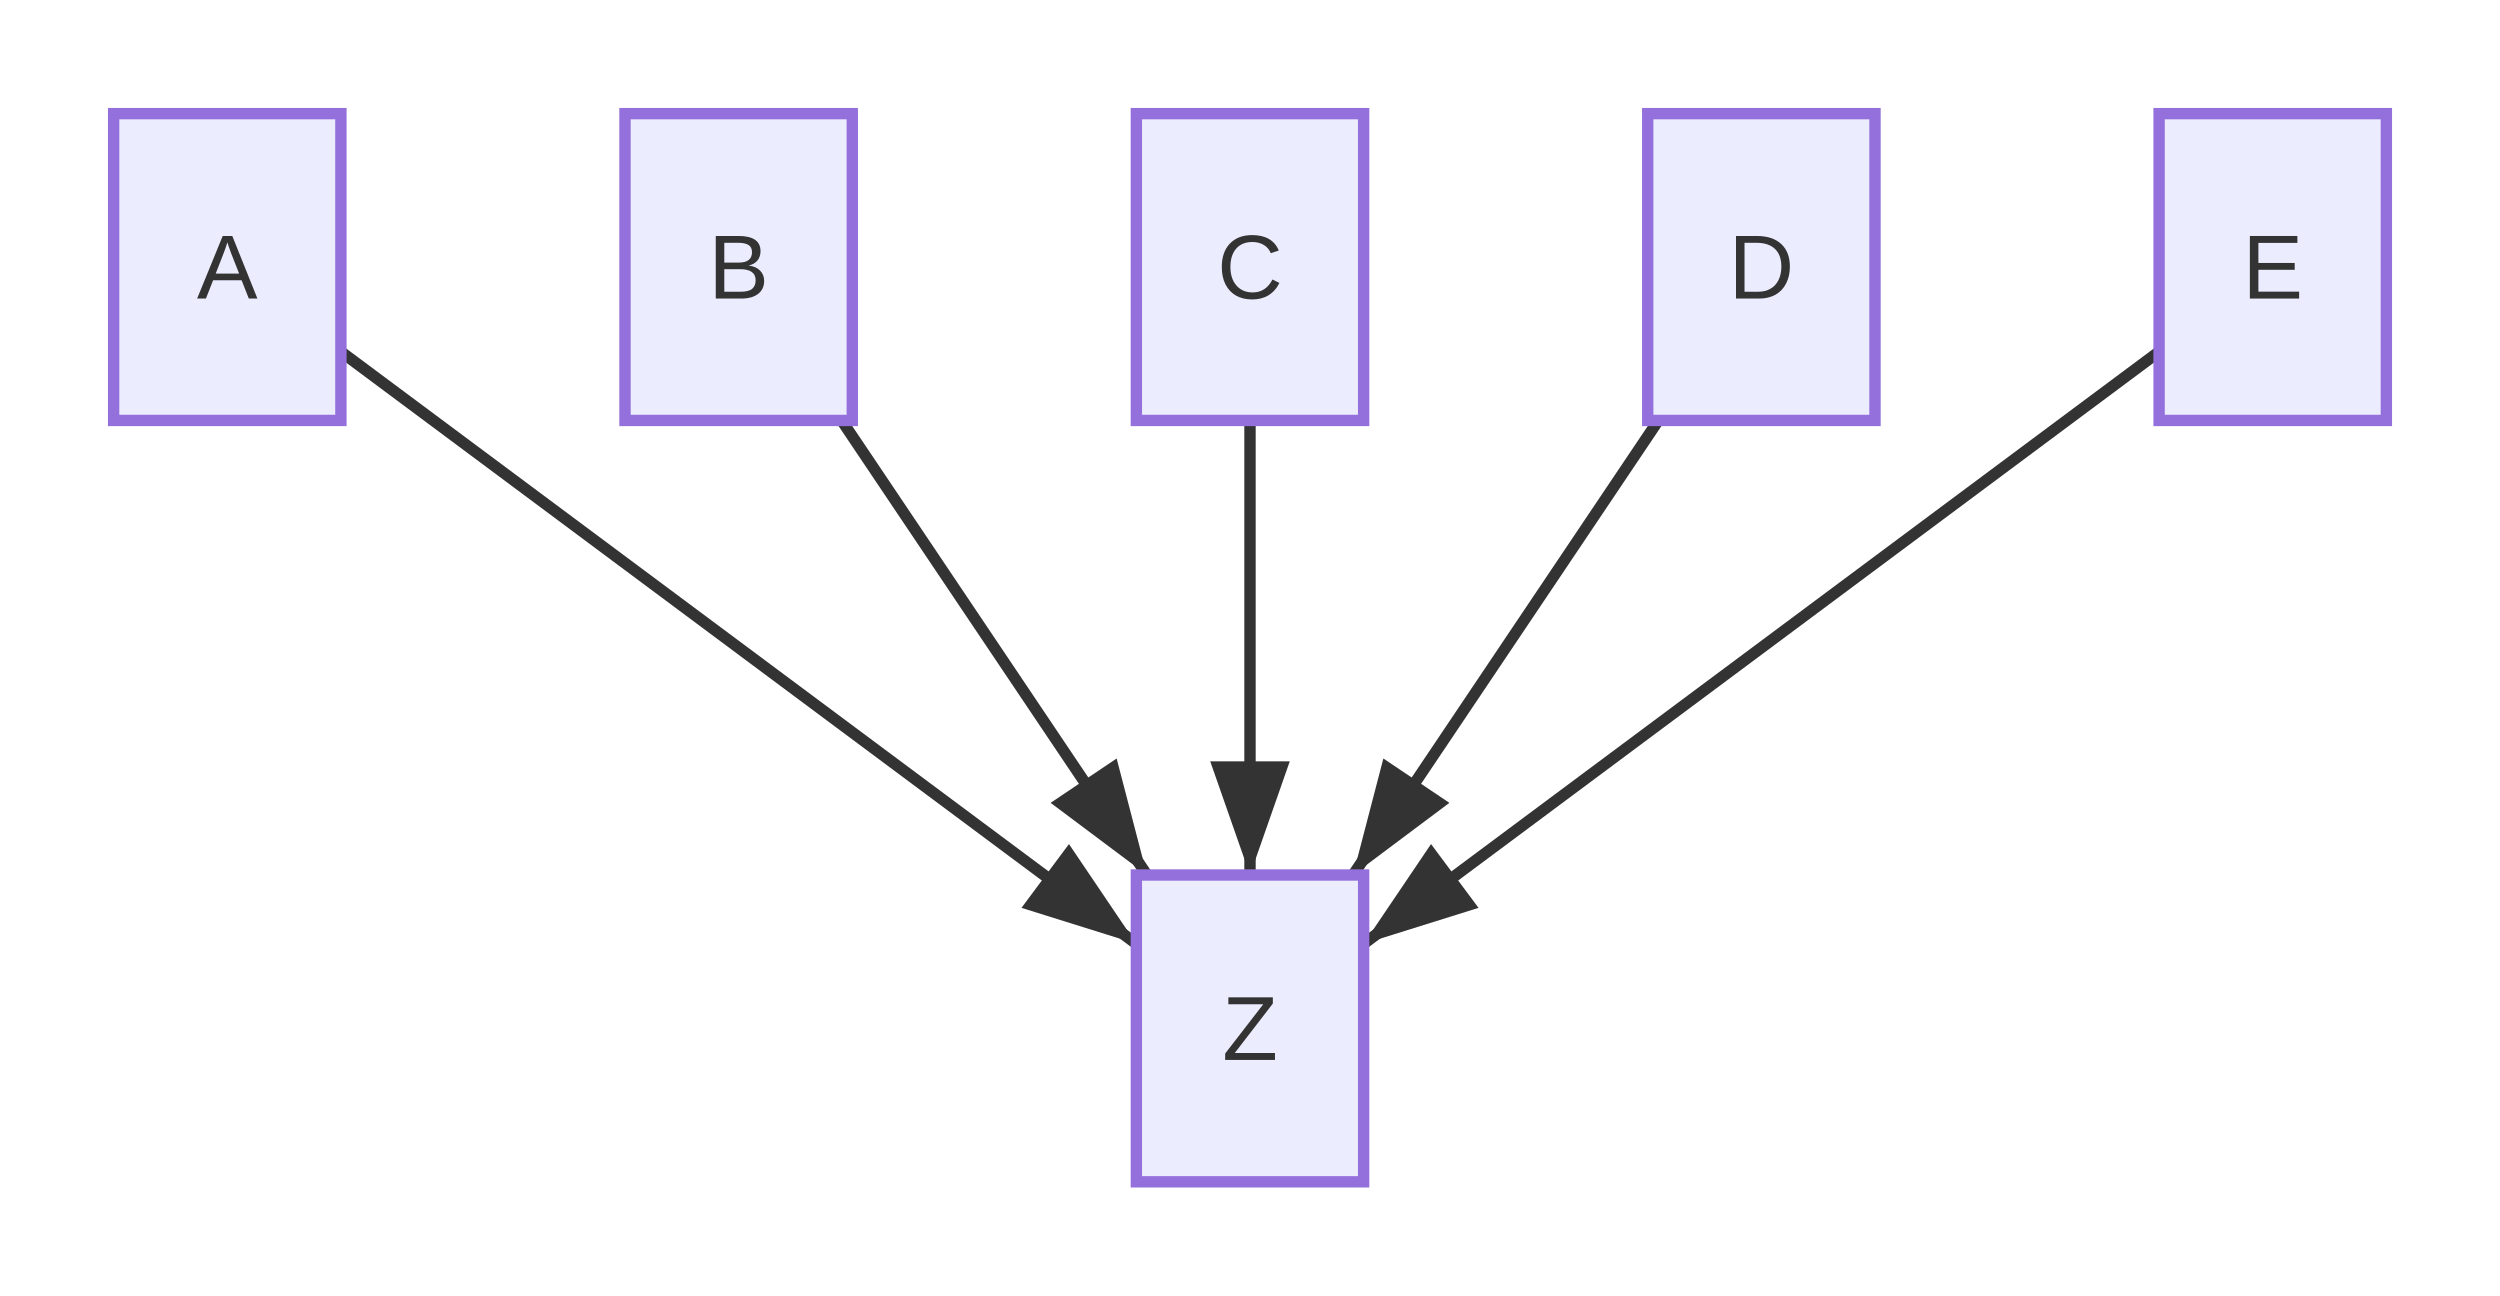
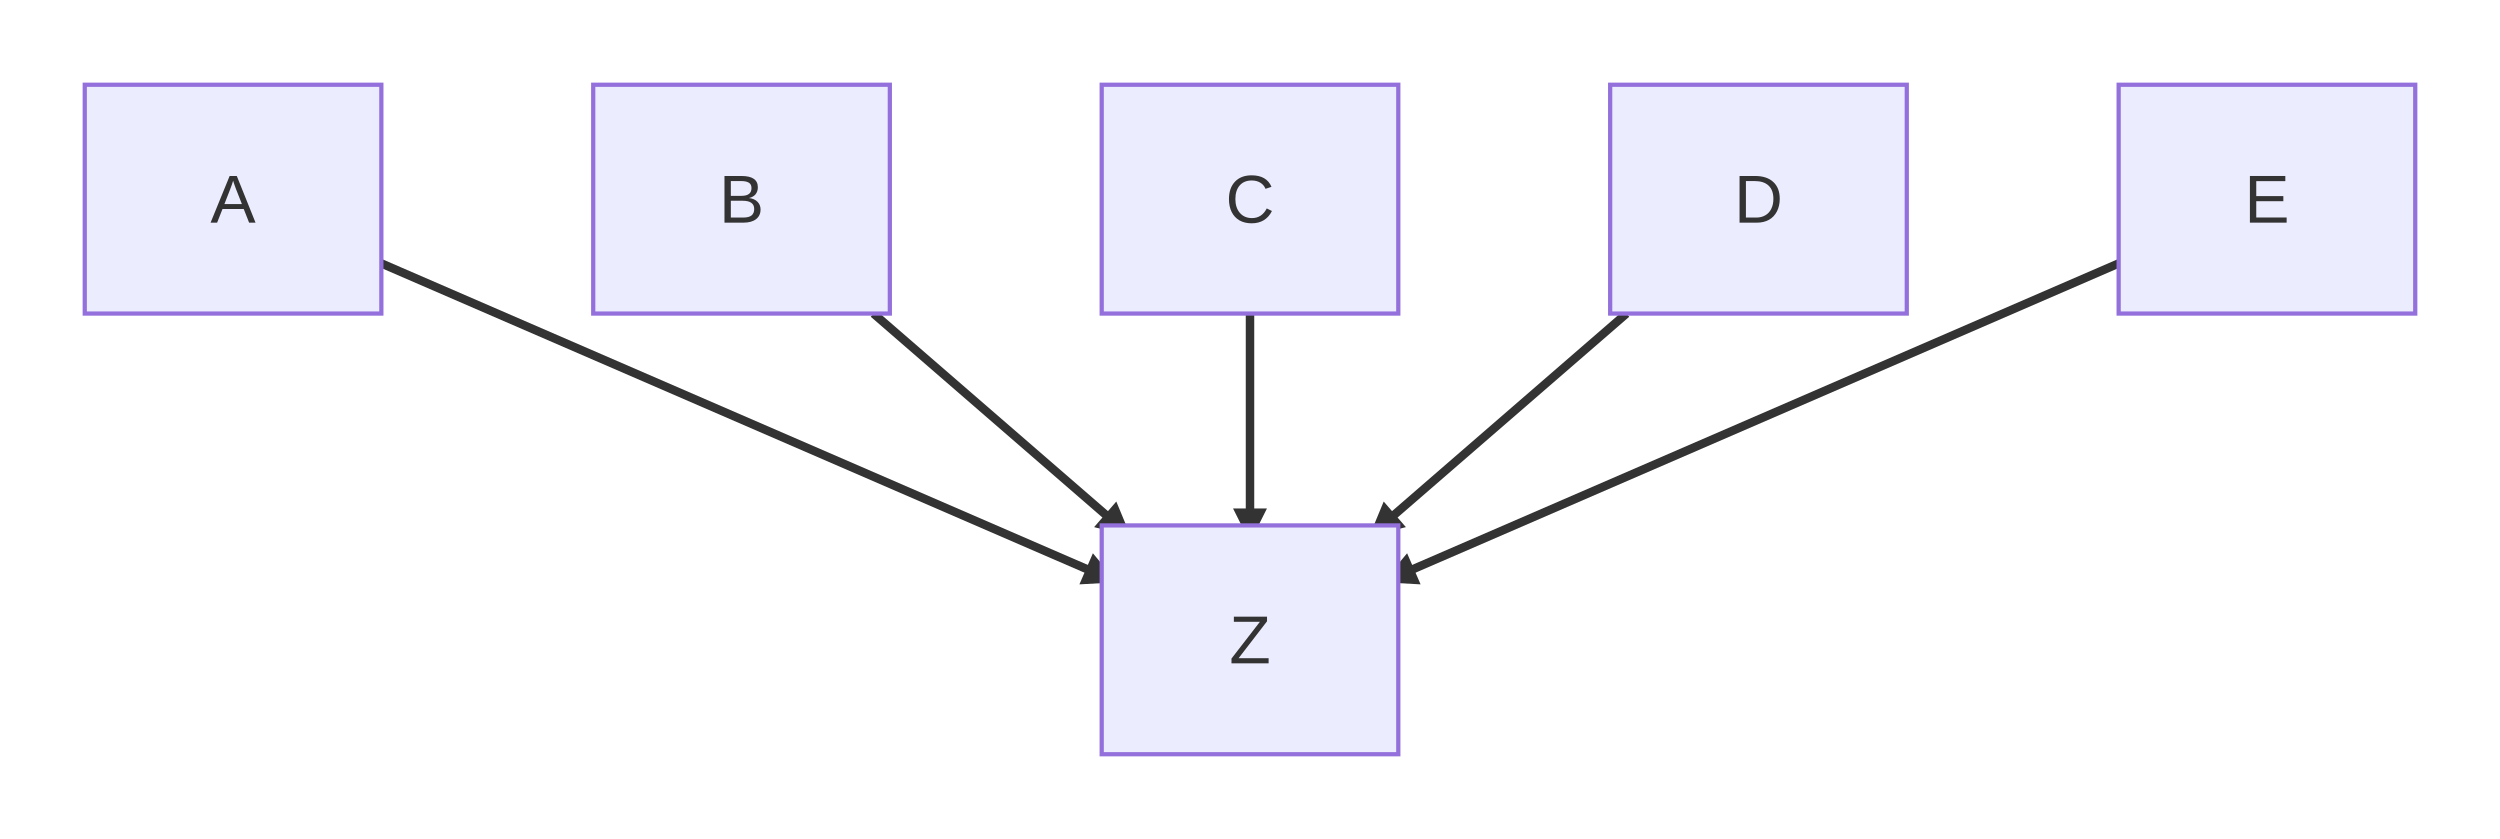
- <svg xmlns="http://www.w3.org/2000/svg" viewBox="-20 -20 440 228" width="440" height="228" style="background-color: white">
+ <svg xmlns="http://www.w3.org/2000/svg" viewBox="-20 -20 590 198" width="590" height="198" style="background-color: white">
  <defs>
-     <marker id="arrow" markerWidth="10" markerHeight="7" refX="10" refY="3.5" orient="auto" markerUnits="strokeWidth">
-       <path d="M0,0 L10,3.5 L0,7 Z" fill="#333333" />
+     <marker id="arrow" viewBox="0 0 10 10" markerWidth="8" markerHeight="8" refX="5" refY="5" orient="auto" markerUnits="userSpaceOnUse">
+       <path d="M 0 0 L 10 5 L 0 10 z" fill="#333333" />
    </marker>
-     <marker id="circle-end" markerWidth="10" markerHeight="10" refX="5" refY="5" orient="auto" markerUnits="strokeWidth">
-       <circle cx="5" cy="5" r="4" fill="#333333" />
+     <marker id="circle-end" viewBox="0 0 10 10" markerWidth="11" markerHeight="11" refX="11" refY="5" orient="auto" markerUnits="userSpaceOnUse">
+       <circle cx="5" cy="5" r="5" fill="#333333" />
    </marker>
-     <marker id="cross-end" markerWidth="10" markerHeight="10" refX="5" refY="5" orient="auto" markerUnits="strokeWidth">
-       <line x1="1" y1="1" x2="9" y2="9" stroke="#333333" stroke-width="2" />
-       <line x1="9" y1="1" x2="1" y2="9" stroke="#333333" stroke-width="2" />
+     <marker id="cross-end" viewBox="0 0 11 11" markerWidth="11" markerHeight="11" refX="12" refY="5.2" orient="auto" markerUnits="userSpaceOnUse">
+       <path d="M 1,1 l 9,9 M 10,1 l -9,9" stroke="#333333" stroke-width="2" />
    </marker>
-     <marker id="arrow-reverse" markerWidth="10" markerHeight="7" refX="10" refY="3.5" orient="auto-start-reverse" markerUnits="strokeWidth">
-       <path d="M0,0 L10,3.5 L0,7 Z" fill="#333333" />
+     <marker id="arrow-reverse" viewBox="0 0 10 10" markerWidth="8" markerHeight="8" refX="5" refY="5" orient="auto-start-reverse" markerUnits="userSpaceOnUse">
+       <path d="M 0 0 L 10 5 L 0 10 z" fill="#333333" />
    </marker>
  </defs>
-   <style>.node rect, .node polygon, .node circle, .node path, .node line { fill: #ECECFF; stroke: #9370DB; stroke-width: 2; }
+   <style>.node rect, .node polygon, .node circle, .node path, .node line { fill: #ECECFF; stroke: #9370DB; stroke-width: 1; }
.node text { fill: #333333; font-family: "trebuchet ms", verdana, arial, sans-serif; font-size: 16px; }
- .edge path { fill: none; stroke: #333333; stroke-width: 2; }
+ .edge path { fill: none; stroke: #333333; stroke-width: 2; stroke-dasharray: 0; }
.edge text { fill: #333333; font-family: "trebuchet ms", verdana, arial, sans-serif; font-size: 12px; }
.subgraph rect { fill: #ffffde; stroke: #aaaa33; stroke-width: 1; opacity: 0.5; }
.subgraph text { fill: #333333; font-family: "trebuchet ms", verdana, arial, sans-serif; font-size: 12px; font-weight: bold; }
</style>
  <g class="edge" data-edge-source="A" data-edge-target="Z">
-     <path d="M40.0,41.89 L180.0,146.11" stroke-width="2" marker-end="url(#arrow)" />
+     <path d="M70.0,42.17 L240.0,115.83" stroke-width="1" marker-end="url(#arrow)" />
  </g>
  <g class="edge" data-edge-source="B" data-edge-target="Z">
-     <path d="M128.13,54.0 L181.87,134.0" stroke-width="2" marker-end="url(#arrow)" />
+     <path d="M186.15,54.0 L243.85,104.0" stroke-width="1" marker-end="url(#arrow)" />
  </g>
  <g class="edge" data-edge-source="C" data-edge-target="Z">
-     <path d="M200.0,54.0 L200.0,134.0" stroke-width="2" marker-end="url(#arrow)" />
+     <path d="M275.0,54.0 L275.0,104.0" stroke-width="1" marker-end="url(#arrow)" />
  </g>
  <g class="edge" data-edge-source="D" data-edge-target="Z">
-     <path d="M271.87,54.0 L218.13,134.0" stroke-width="2" marker-end="url(#arrow)" />
+     <path d="M363.85,54.0 L306.15,104.0" stroke-width="1" marker-end="url(#arrow)" />
  </g>
  <g class="edge" data-edge-source="E" data-edge-target="Z">
-     <path d="M360.0,41.89 L220.0,146.11" stroke-width="2" marker-end="url(#arrow)" />
+     <path d="M480.0,42.17 L310.0,115.83" stroke-width="1" marker-end="url(#arrow)" />
  </g>
  <g class="node" data-node-id="A">
-     <rect x="0.0" y="0.0" width="40.0" height="54.0" />
-     <text text-anchor="middle" dominant-baseline="central" font-family="&quot;trebuchet ms&quot;, verdana, arial, sans-serif" x="20" y="27">A</text>
+     <rect x="0.0" y="0.0" width="70.0" height="54.0" />
+     <text text-anchor="middle" dominant-baseline="central" font-family="&quot;trebuchet ms&quot;, verdana, arial, sans-serif" x="35" y="27">A</text>
  </g>
  <g class="node" data-node-id="Z">
-     <rect x="180.0" y="134.0" width="40.0" height="54.0" />
-     <text text-anchor="middle" dominant-baseline="central" font-family="&quot;trebuchet ms&quot;, verdana, arial, sans-serif" x="200" y="161">Z</text>
+     <rect x="240.0" y="104.0" width="70.0" height="54.0" />
+     <text text-anchor="middle" dominant-baseline="central" font-family="&quot;trebuchet ms&quot;, verdana, arial, sans-serif" x="275" y="131">Z</text>
  </g>
  <g class="node" data-node-id="B">
-     <rect x="90.0" y="0.0" width="40.0" height="54.0" />
-     <text text-anchor="middle" dominant-baseline="central" font-family="&quot;trebuchet ms&quot;, verdana, arial, sans-serif" x="110" y="27">B</text>
+     <rect x="120.0" y="0.0" width="70.0" height="54.0" />
+     <text text-anchor="middle" dominant-baseline="central" font-family="&quot;trebuchet ms&quot;, verdana, arial, sans-serif" x="155" y="27">B</text>
  </g>
  <g class="node" data-node-id="C">
-     <rect x="180.0" y="0.0" width="40.0" height="54.0" />
-     <text text-anchor="middle" dominant-baseline="central" font-family="&quot;trebuchet ms&quot;, verdana, arial, sans-serif" x="200" y="27">C</text>
+     <rect x="240.0" y="0.0" width="70.0" height="54.0" />
+     <text text-anchor="middle" dominant-baseline="central" font-family="&quot;trebuchet ms&quot;, verdana, arial, sans-serif" x="275" y="27">C</text>
  </g>
  <g class="node" data-node-id="D">
-     <rect x="270.0" y="0.0" width="40.0" height="54.0" />
-     <text text-anchor="middle" dominant-baseline="central" font-family="&quot;trebuchet ms&quot;, verdana, arial, sans-serif" x="290" y="27">D</text>
+     <rect x="360.0" y="0.0" width="70.0" height="54.0" />
+     <text text-anchor="middle" dominant-baseline="central" font-family="&quot;trebuchet ms&quot;, verdana, arial, sans-serif" x="395" y="27">D</text>
  </g>
  <g class="node" data-node-id="E">
-     <rect x="360.0" y="0.0" width="40.0" height="54.0" />
-     <text text-anchor="middle" dominant-baseline="central" font-family="&quot;trebuchet ms&quot;, verdana, arial, sans-serif" x="380" y="27">E</text>
+     <rect x="480.0" y="0.0" width="70.0" height="54.0" />
+     <text text-anchor="middle" dominant-baseline="central" font-family="&quot;trebuchet ms&quot;, verdana, arial, sans-serif" x="515" y="27">E</text>
  </g>
</svg>
